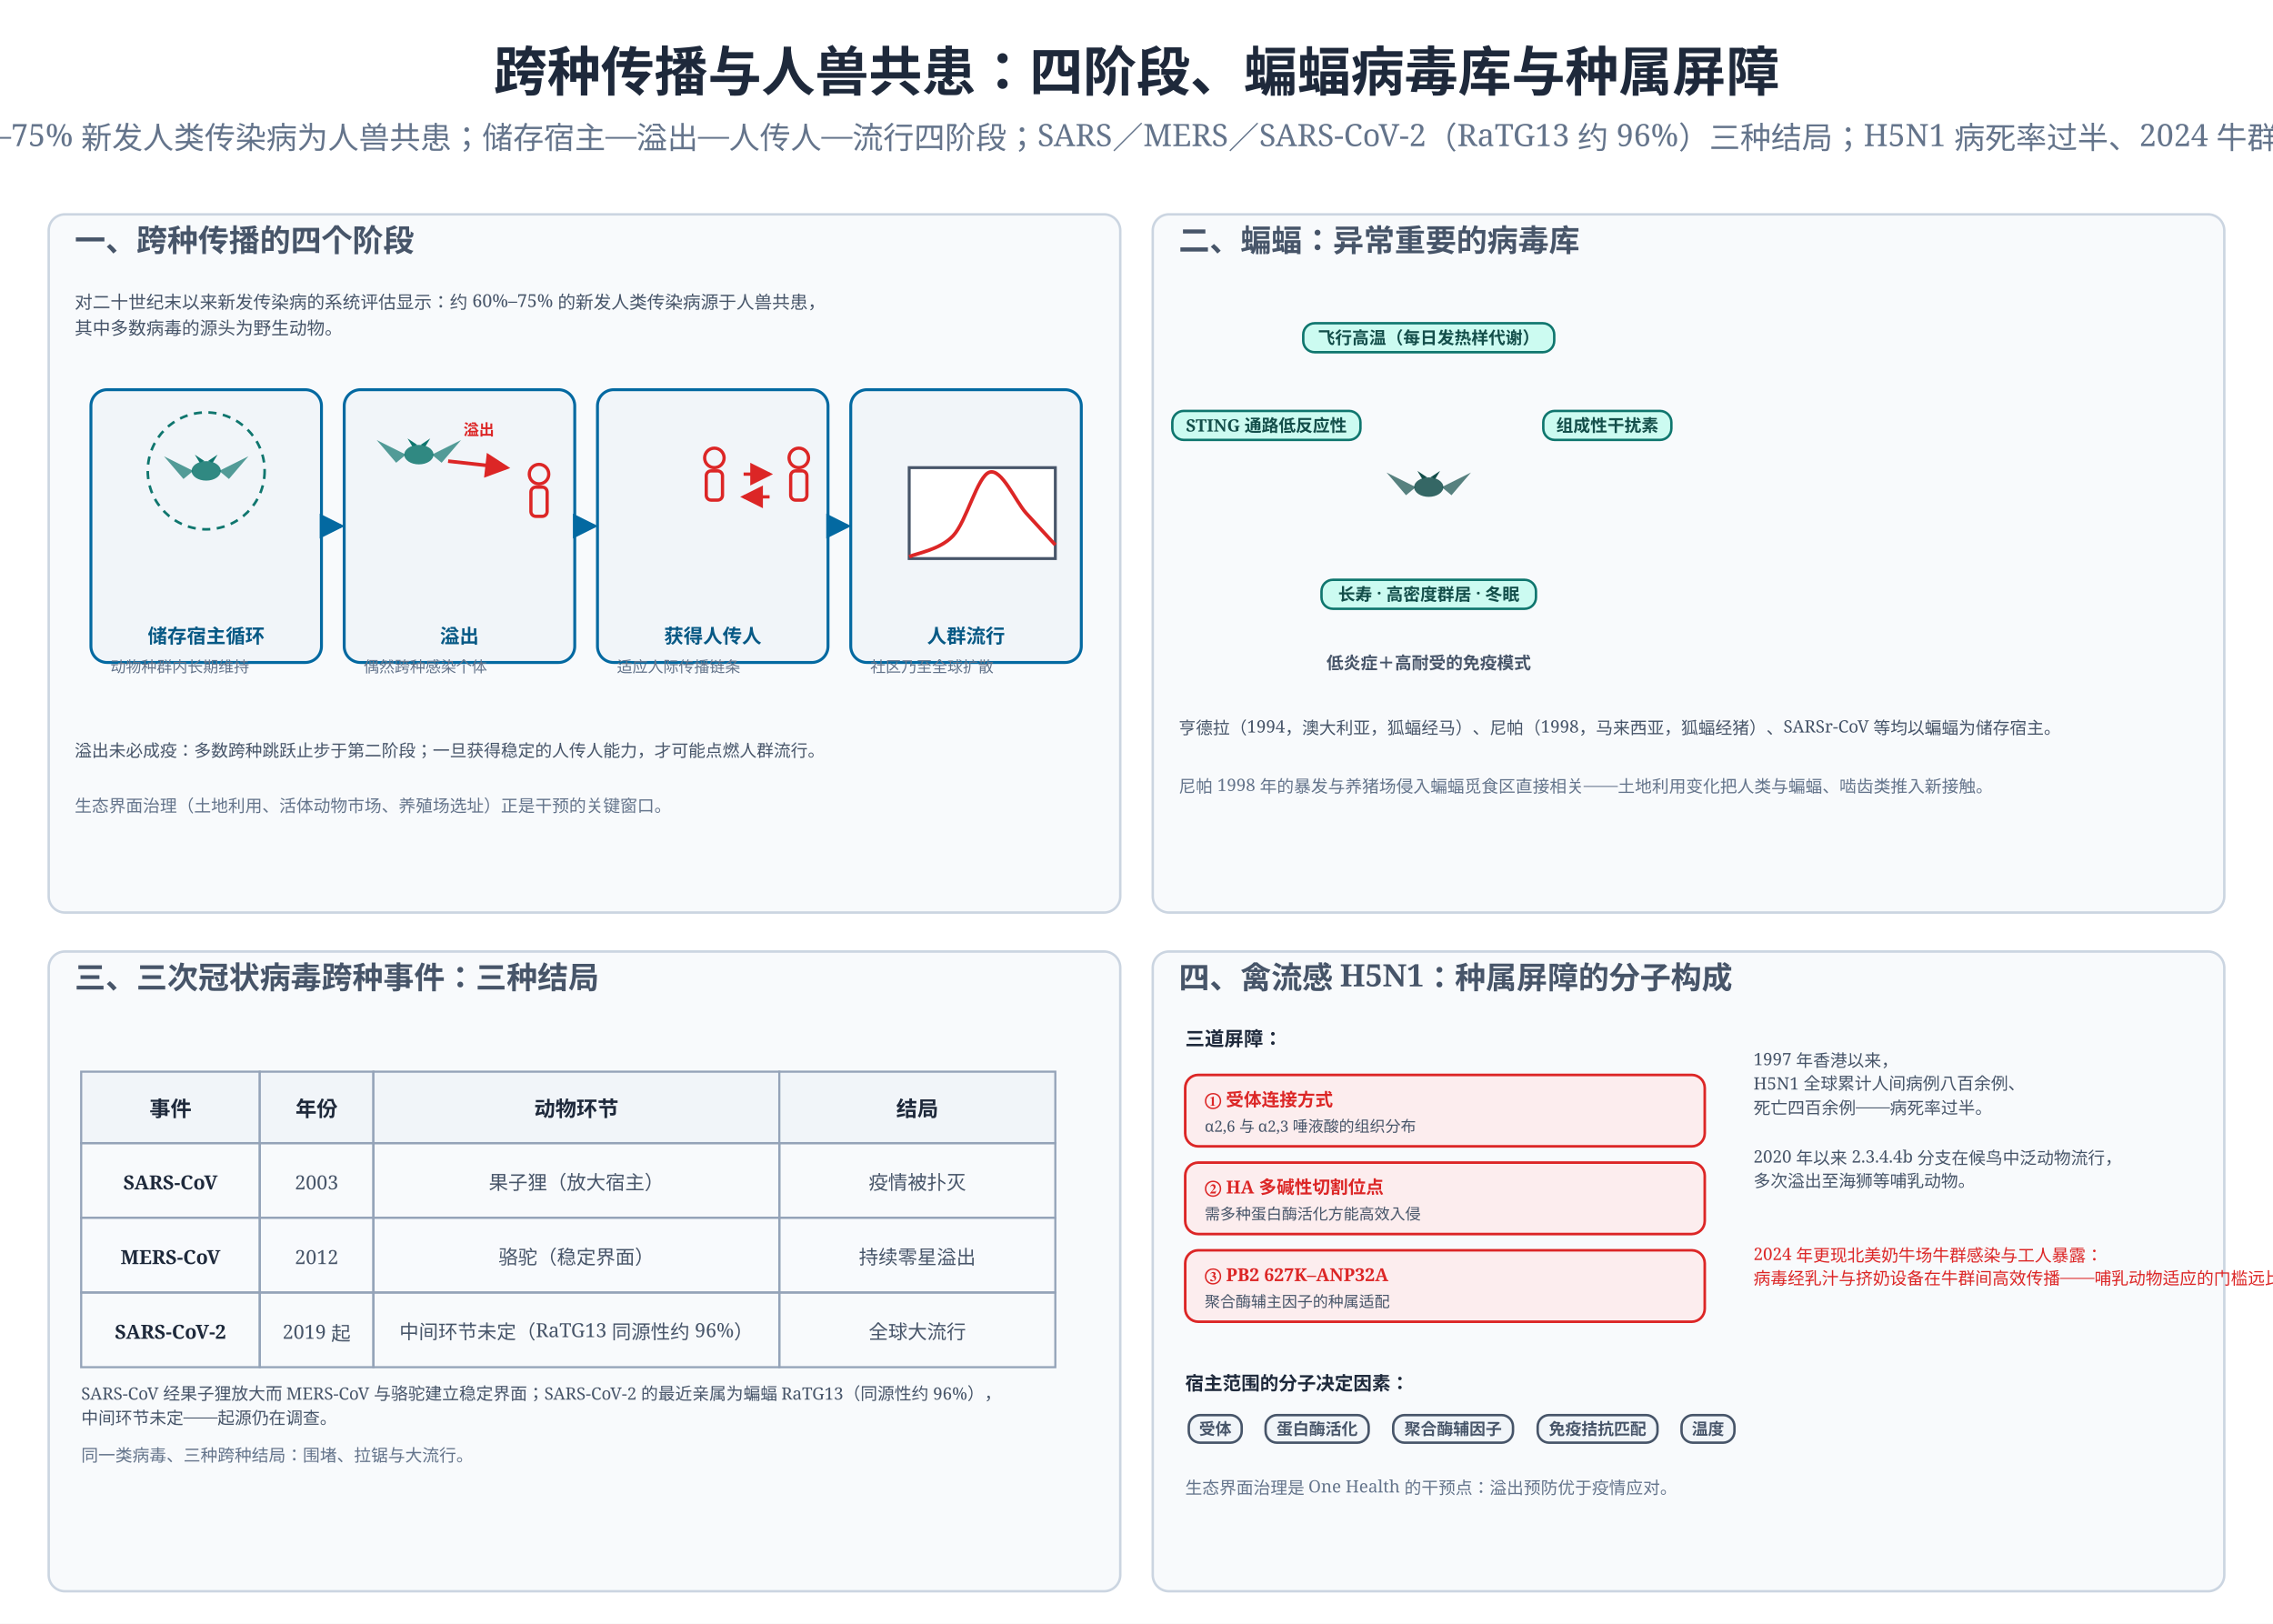
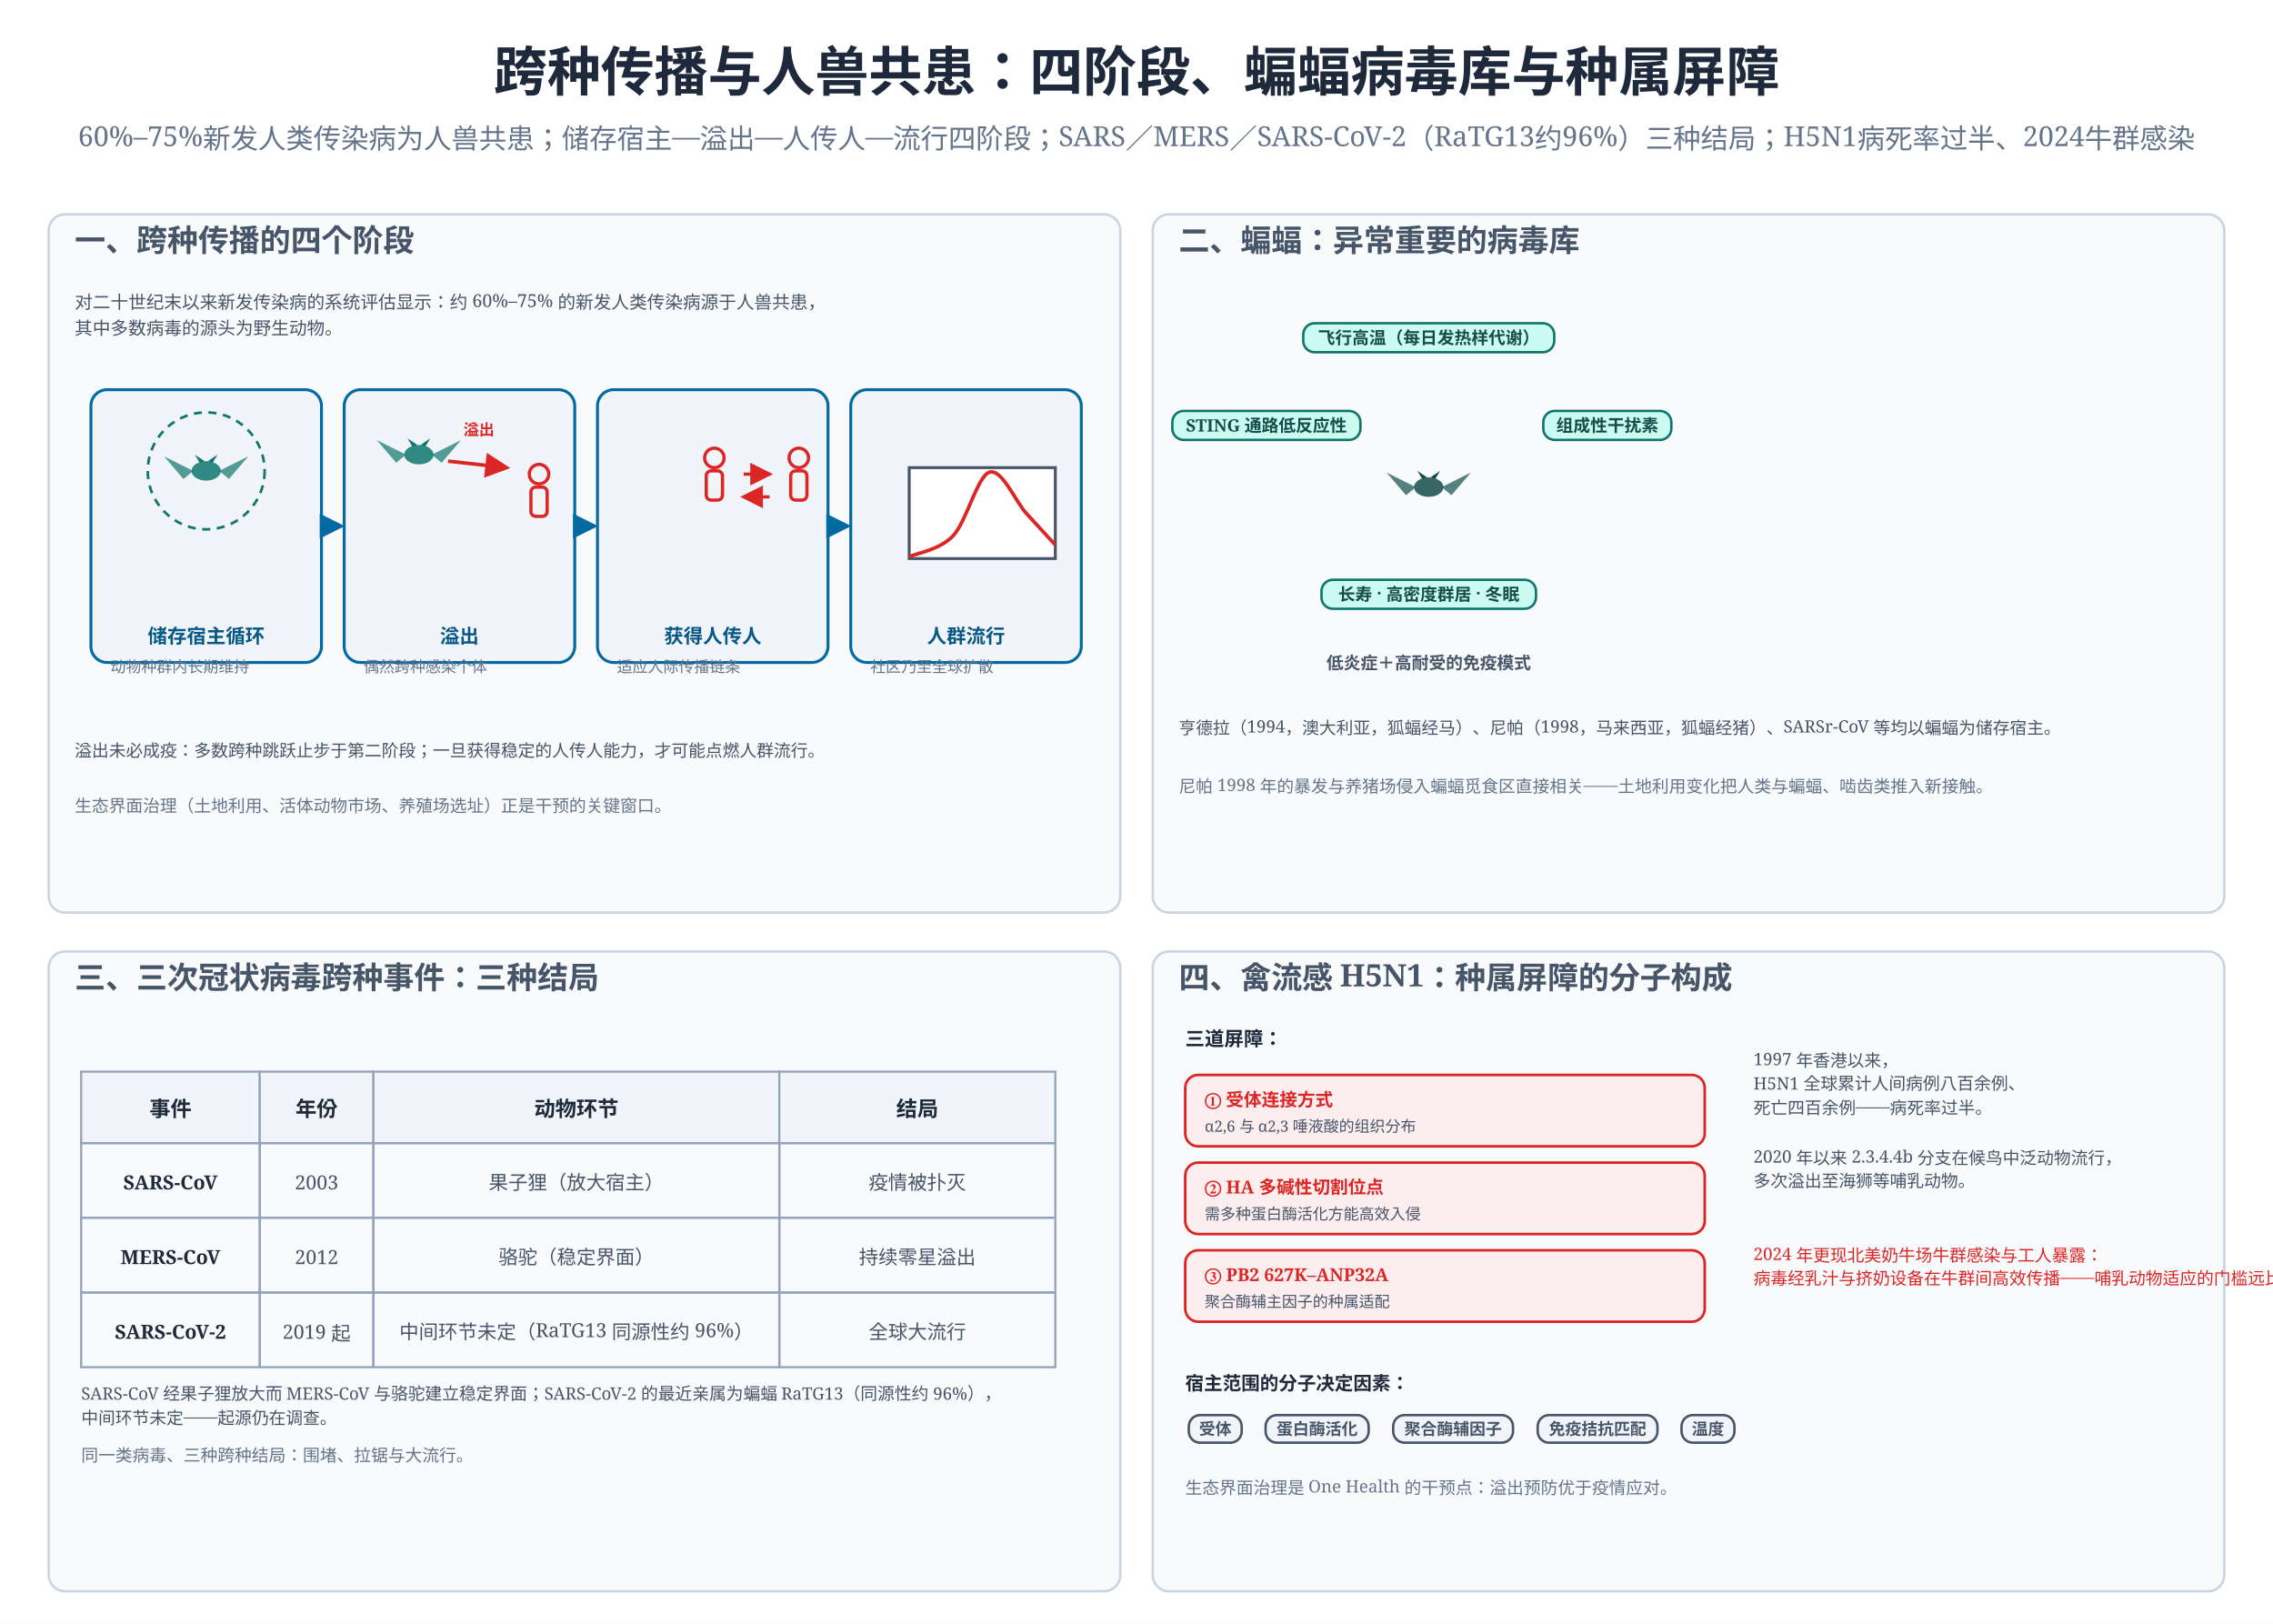
<svg xmlns="http://www.w3.org/2000/svg" width="1400" height="1000" viewBox="0 0 1400 1000" font-family="Noto Serif SC, LXGW WenKai, Songti SC, serif">
  <defs>
    <marker id="arr-ink" viewBox="0 0 10 10" refX="8.5" refY="5" markerWidth="7" markerHeight="7" orient="auto-start-reverse">
      <path d="M0,0 L10,5 L0,10 z" fill="#334155" />
    </marker>
    <marker id="arr-dna" viewBox="0 0 10 10" refX="8.5" refY="5" markerWidth="7" markerHeight="7" orient="auto-start-reverse">
      <path d="M0,0 L10,5 L0,10 z" fill="#0f766e" />
    </marker>
    <marker id="arr-rna" viewBox="0 0 10 10" refX="8.5" refY="5" markerWidth="7" markerHeight="7" orient="auto-start-reverse">
      <path d="M0,0 L10,5 L0,10 z" fill="#b45309" />
    </marker>
    <marker id="arr-pro" viewBox="0 0 10 10" refX="8.5" refY="5" markerWidth="7" markerHeight="7" orient="auto-start-reverse">
      <path d="M0,0 L10,5 L0,10 z" fill="#6d28d9" />
    </marker>
    <marker id="arr-enz" viewBox="0 0 10 10" refX="8.5" refY="5" markerWidth="7" markerHeight="7" orient="auto-start-reverse">
      <path d="M0,0 L10,5 L0,10 z" fill="#be185d" />
    </marker>
    <marker id="arr-acc" viewBox="0 0 10 10" refX="8.5" refY="5" markerWidth="7" markerHeight="7" orient="auto-start-reverse">
      <path d="M0,0 L10,5 L0,10 z" fill="#0369a1" />
    </marker>
    <marker id="arr-ok" viewBox="0 0 10 10" refX="8.5" refY="5" markerWidth="7" markerHeight="7" orient="auto-start-reverse">
      <path d="M0,0 L10,5 L0,10 z" fill="#059669" />
    </marker>
    <marker id="arr-warn" viewBox="0 0 10 10" refX="8.5" refY="5" markerWidth="7" markerHeight="7" orient="auto-start-reverse">
      <path d="M0,0 L10,5 L0,10 z" fill="#b45309" />
    </marker>
    <marker id="arr-bad" viewBox="0 0 10 10" refX="8.5" refY="5" markerWidth="7" markerHeight="7" orient="auto-start-reverse">
      <path d="M0,0 L10,5 L0,10 z" fill="#dc2626" />
    </marker>
    <marker id="arr-mute" viewBox="0 0 10 10" refX="8.5" refY="5" markerWidth="7" markerHeight="7" orient="auto-start-reverse">
      <path d="M0,0 L10,5 L0,10 z" fill="#94a3b8" />
    </marker>
  </defs>
  <rect x="0" y="0" width="1400" height="1000" fill="#ffffff" />
  <text x="700" y="56" text-anchor="middle" font-size="33" font-weight="700" fill="#1e293b">跨种传播与人兽共患：四阶段、蝙蝠病毒库与种属屏障</text>
-   <text x="700" y="90" text-anchor="middle" font-size="19" fill="#64748b">60%–75% 新发人类传染病为人兽共患；储存宿主—溢出—人传人—流行四阶段；SARS／MERS／SARS-CoV-2（RaTG13 约 96%）三种结局；H5N1 病死率过半、2024 牛群感染</text>
+   <text x="700" y="90" text-anchor="middle" font-size="17" fill="#64748b">60%–75%新发人类传染病为人兽共患；储存宿主—溢出—人传人—流行四阶段；SARS／MERS／SARS-CoV-2（RaTG13约96%）三种结局；H5N1病死率过半、2024牛群感染</text>
  <rect x="30" y="132" width="660" height="430" rx="10" fill="#f8fafc" stroke="#cbd5e1" stroke-width="1.5" />
  <text x="46" y="154.84" font-size="19" fill="#475569" font-weight="700">一、跨种传播的四个阶段</text>
  <text x="46" y="190" font-size="11" fill="#475569">对二十世纪末以来新发传染病的系统评估显示：约 60%–75% 的新发人类传染病源于人兽共患，</text>
  <text x="46" y="206" font-size="11" fill="#475569">其中多数病毒的源头为野生动物。</text>
  <rect x="56" y="240" width="142" height="168" rx="10" fill="#f1f5f9" stroke="#0369a1" stroke-width="1.8" />
  <text x="127" y="396" font-size="12" fill="#075985" text-anchor="middle" font-weight="700">储存宿主循环</text>
  <text x="68" y="414" font-size="9.5" fill="#64748b">动物种群内长期维持</text>
  <line x1="200" y1="324" x2="210" y2="324" stroke="#0369a1" stroke-width="2.2" marker-end="url(#arr-acc)" />
  <rect x="212" y="240" width="142" height="168" rx="10" fill="#f1f5f9" stroke="#0369a1" stroke-width="1.8" />
  <text x="283" y="396" font-size="12" fill="#075985" text-anchor="middle" font-weight="700">溢出</text>
  <text x="224" y="414" font-size="9.5" fill="#64748b">偶然跨种感染个体</text>
  <line x1="356" y1="324" x2="366" y2="324" stroke="#0369a1" stroke-width="2.2" marker-end="url(#arr-acc)" />
  <rect x="368" y="240" width="142" height="168" rx="10" fill="#f1f5f9" stroke="#0369a1" stroke-width="1.8" />
  <text x="439" y="396" font-size="12" fill="#075985" text-anchor="middle" font-weight="700">获得人传人</text>
  <text x="380" y="414" font-size="9.5" fill="#64748b">适应人际传播链条</text>
  <line x1="512" y1="324" x2="522" y2="324" stroke="#0369a1" stroke-width="2.2" marker-end="url(#arr-acc)" />
  <rect x="524" y="240" width="142" height="168" rx="10" fill="#f1f5f9" stroke="#0369a1" stroke-width="1.8" />
  <text x="595" y="396" font-size="12" fill="#075985" text-anchor="middle" font-weight="700">人群流行</text>
  <text x="536" y="414" font-size="9.5" fill="#64748b">社区乃至全球扩散</text>
  <polygon points="119,290 101,281 113,295" fill="#0f766e" fill-opacity="0.7" />
  <polygon points="135,290 153,281 141,295" fill="#0f766e" fill-opacity="0.7" />
  <ellipse cx="127" cy="290" rx="9" ry="6" fill="#0f766e" fill-opacity="0.85" />
  <polygon points="123,285 120,280 126,284" fill="#0f766e" />
  <polygon points="131,285 134,280 128,284" fill="#0f766e" />
  <circle cx="127" cy="290" r="36" fill="none" stroke="#0f766e" stroke-width="1.6" stroke-dasharray="5 4" />
  <polygon points="250,280 232,271 244,285" fill="#0f766e" fill-opacity="0.7" />
  <polygon points="266,280 284,271 272,285" fill="#0f766e" fill-opacity="0.7" />
  <ellipse cx="258" cy="280" rx="9" ry="6" fill="#0f766e" fill-opacity="0.85" />
  <polygon points="254,275 251,270 257,274" fill="#0f766e" />
  <polygon points="262,275 265,270 259,274" fill="#0f766e" />
  <circle cx="332" cy="292" r="6" fill="none" stroke="#dc2626" stroke-width="2" />
  <rect x="327" y="300" width="10" height="18" rx="3" fill="none" stroke="#dc2626" stroke-width="2" />
  <line x1="276" y1="284" x2="312" y2="288" stroke="#dc2626" stroke-width="2.2" marker-end="url(#arr-bad)" />
  <text x="295" y="268" font-size="9.5" fill="#dc2626" text-anchor="middle" font-weight="700">溢出</text>
  <circle cx="440" cy="282" r="6" fill="none" stroke="#dc2626" stroke-width="2" />
  <rect x="435" y="290" width="10" height="18" rx="3" fill="none" stroke="#dc2626" stroke-width="2" />
  <circle cx="492" cy="282" r="6" fill="none" stroke="#dc2626" stroke-width="2" />
  <rect x="487" y="290" width="10" height="18" rx="3" fill="none" stroke="#dc2626" stroke-width="2" />
  <line x1="458" y1="292" x2="474" y2="292" stroke="#dc2626" stroke-width="2" marker-end="url(#arr-bad)" />
  <line x1="474" y1="306" x2="458" y2="306" stroke="#dc2626" stroke-width="2" marker-end="url(#arr-bad)" />
  <rect x="560" y="288" width="90" height="56" fill="#ffffff" stroke="#475569" stroke-width="1.8" />
  <path d="M560,342.88 C564.5,340.7 578.8,338.7 587,330 C595.3,321.3 602.0,293.1 609.5,290.8 C617.0,288.5 625.3,308.5 632,316 C638.8,323.5 647.0,332.3 650,335.6" fill="none" stroke="#dc2626" stroke-width="2.2" />
  <text x="46" y="466" font-size="10.5" fill="#475569">溢出未必成疫：多数跨种跳跃止步于第二阶段；一旦获得稳定的人传人能力，才可能点燃人群流行。</text>
  <text x="46" y="500" font-size="10.5" fill="#64748b">生态界面治理（土地利用、活体动物市场、养殖场选址）正是干预的关键窗口。</text>
  <rect x="710" y="132" width="660" height="430" rx="10" fill="#f8fafc" stroke="#cbd5e1" stroke-width="1.5" />
  <text x="726" y="154.84" font-size="19" fill="#475569" font-weight="700">二、蝙蝠：异常重要的病毒库</text>
  <polygon points="872,300 854,291 866,305" fill="#134e4a" fill-opacity="0.7" />
  <polygon points="888,300 906,291 894,305" fill="#134e4a" fill-opacity="0.7" />
  <ellipse cx="880" cy="300" rx="9" ry="6" fill="#134e4a" fill-opacity="0.85" />
  <polygon points="876,295 873,290 879,294" fill="#134e4a" />
  <polygon points="884,295 887,290 881,294" fill="#134e4a" />
  <rect x="802.702" y="199.075" width="154.595" height="17.85" rx="7" fill="#ccfbf1" stroke="#0f766e" stroke-width="1.5" />
  <text x="880" y="211.78" font-size="10.5" fill="#134e4a" text-anchor="middle" font-weight="700">飞行高温（每日发热样代谢）</text>
  <rect x="722.061" y="253.075" width="115.877" height="17.85" rx="7" fill="#ccfbf1" stroke="#0f766e" stroke-width="1.5" />
  <text x="780" y="265.78" font-size="10.5" fill="#134e4a" text-anchor="middle" font-weight="700">STING 通路低反应性</text>
  <rect x="950.555" y="253.075" width="78.89" height="17.85" rx="7" fill="#ccfbf1" stroke="#0f766e" stroke-width="1.5" />
  <text x="990" y="265.78" font-size="10.5" fill="#134e4a" text-anchor="middle" font-weight="700">组成性干扰素</text>
  <rect x="813.95" y="357.075" width="132.1" height="17.85" rx="7" fill="#ccfbf1" stroke="#0f766e" stroke-width="1.5" />
  <text x="880" y="369.78" font-size="10.5" fill="#134e4a" text-anchor="middle" font-weight="700">长寿 · 高密度群居 · 冬眠</text>
  <text x="880" y="412" font-size="10.5" fill="#475569" text-anchor="middle" font-weight="700">低炎症＋高耐受的免疫模式</text>
  <text x="726" y="452" font-size="10.5" fill="#475569">亨德拉（1994，澳大利亚，狐蝠经马）、尼帕（1998，马来西亚，狐蝠经猪）、SARSr-CoV 等均以蝙蝠为储存宿主。</text>
  <text x="726" y="488" font-size="10.5" fill="#64748b">尼帕 1998 年的暴发与养猪场侵入蝙蝠觅食区直接相关——土地利用变化把人类与蝙蝠、啮齿类推入新接触。</text>
  <rect x="30" y="586" width="660" height="394" rx="10" fill="#f8fafc" stroke="#cbd5e1" stroke-width="1.5" />
  <text x="46" y="608.84" font-size="19" fill="#475569" font-weight="700">三、三次冠状病毒跨种事件：三种结局</text>
  <rect x="50" y="660" width="110" height="44" fill="#f1f5f9" stroke="#94a3b8" stroke-width="1.3" />
  <text x="105" y="687.5" font-size="13" fill="#1e293b" text-anchor="middle" font-weight="700">事件</text>
  <rect x="160" y="660" width="70" height="44" fill="#f1f5f9" stroke="#94a3b8" stroke-width="1.3" />
  <text x="195" y="687.5" font-size="13" fill="#1e293b" text-anchor="middle" font-weight="700">年份</text>
  <rect x="230" y="660" width="250" height="44" fill="#f1f5f9" stroke="#94a3b8" stroke-width="1.3" />
  <text x="355" y="687.5" font-size="13" fill="#1e293b" text-anchor="middle" font-weight="700">动物环节</text>
  <rect x="480" y="660" width="170" height="44" fill="#f1f5f9" stroke="#94a3b8" stroke-width="1.3" />
  <text x="565" y="687.5" font-size="13" fill="#1e293b" text-anchor="middle" font-weight="700">结局</text>
  <rect x="50" y="704" width="110" height="46" fill="none" stroke="#94a3b8" stroke-width="1.3" />
  <text x="105" y="732.5" font-size="12" fill="#1e293b" text-anchor="middle" font-weight="700">SARS-CoV</text>
  <rect x="160" y="704" width="70" height="46" fill="none" stroke="#94a3b8" stroke-width="1.3" />
  <text x="195" y="732.5" font-size="12" fill="#475569" text-anchor="middle" font-weight="500">2003</text>
  <rect x="230" y="704" width="250" height="46" fill="none" stroke="#94a3b8" stroke-width="1.3" />
  <text x="355" y="732.5" font-size="12" fill="#475569" text-anchor="middle" font-weight="500">果子狸（放大宿主）</text>
  <rect x="480" y="704" width="170" height="46" fill="none" stroke="#94a3b8" stroke-width="1.3" />
  <text x="565" y="732.5" font-size="12" fill="#475569" text-anchor="middle" font-weight="500">疫情被扑灭</text>
  <rect x="50" y="750" width="600" height="46" fill="#f8fafc" fill-opacity="0.85" />
  <rect x="50" y="750" width="110" height="46" fill="none" stroke="#94a3b8" stroke-width="1.3" />
  <text x="105" y="778.5" font-size="12" fill="#1e293b" text-anchor="middle" font-weight="700">MERS-CoV</text>
  <rect x="160" y="750" width="70" height="46" fill="none" stroke="#94a3b8" stroke-width="1.3" />
  <text x="195" y="778.5" font-size="12" fill="#475569" text-anchor="middle" font-weight="500">2012</text>
  <rect x="230" y="750" width="250" height="46" fill="none" stroke="#94a3b8" stroke-width="1.3" />
  <text x="355" y="778.5" font-size="12" fill="#475569" text-anchor="middle" font-weight="500">骆驼（稳定界面）</text>
  <rect x="480" y="750" width="170" height="46" fill="none" stroke="#94a3b8" stroke-width="1.3" />
  <text x="565" y="778.5" font-size="12" fill="#475569" text-anchor="middle" font-weight="500">持续零星溢出</text>
  <rect x="50" y="796" width="110" height="46" fill="none" stroke="#94a3b8" stroke-width="1.3" />
  <text x="105" y="824.5" font-size="12" fill="#1e293b" text-anchor="middle" font-weight="700">SARS-CoV-2</text>
  <rect x="160" y="796" width="70" height="46" fill="none" stroke="#94a3b8" stroke-width="1.3" />
  <text x="195" y="824.5" font-size="12" fill="#475569" text-anchor="middle" font-weight="500">2019 起</text>
  <rect x="230" y="796" width="250" height="46" fill="none" stroke="#94a3b8" stroke-width="1.3" />
  <text x="355" y="824.5" font-size="12" fill="#475569" text-anchor="middle" font-weight="500">中间环节未定（RaTG13 同源性约 96%）</text>
  <rect x="480" y="796" width="170" height="46" fill="none" stroke="#94a3b8" stroke-width="1.3" />
  <text x="565" y="824.5" font-size="12" fill="#475569" text-anchor="middle" font-weight="500">全球大流行</text>
  <text x="50" y="862" font-size="10.5" fill="#475569">SARS-CoV 经果子狸放大而 MERS-CoV 与骆驼建立稳定界面；SARS-CoV-2 的最近亲属为蝙蝠 RaTG13（同源性约 96%），</text>
  <text x="50" y="877" font-size="10.5" fill="#475569">中间环节未定——起源仍在调查。</text>
  <text x="50" y="900" font-size="10.5" fill="#64748b">同一类病毒、三种跨种结局：围堵、拉锯与大流行。</text>
  <rect x="710" y="586" width="660" height="394" rx="10" fill="#f8fafc" stroke="#cbd5e1" stroke-width="1.5" />
  <text x="726" y="608.84" font-size="19" fill="#475569" font-weight="700">四、禽流感 H5N1：种属屏障的分子构成</text>
  <text x="730" y="644" font-size="12" fill="#1e293b" font-weight="700">三道屏障：</text>
  <rect x="730" y="662" width="320" height="44" rx="8" fill="#fee2e2" fill-opacity="0.55" stroke="#dc2626" stroke-width="1.6" />
  <text x="742" y="681" font-size="11" fill="#dc2626" font-weight="700">① 受体连接方式</text>
  <text x="742" y="697" font-size="9.5" fill="#475569">α2,6 与 α2,3 唾液酸的组织分布</text>
  <rect x="730" y="716" width="320" height="44" rx="8" fill="#fee2e2" fill-opacity="0.55" stroke="#dc2626" stroke-width="1.6" />
  <text x="742" y="735" font-size="11" fill="#dc2626" font-weight="700">② HA 多碱性切割位点</text>
  <text x="742" y="751" font-size="9.5" fill="#475569">需多种蛋白酶活化方能高效入侵</text>
  <rect x="730" y="770" width="320" height="44" rx="8" fill="#fee2e2" fill-opacity="0.55" stroke="#dc2626" stroke-width="1.6" />
  <text x="742" y="789" font-size="11" fill="#dc2626" font-weight="700">③ PB2 627K–ANP32A</text>
  <text x="742" y="805" font-size="9.5" fill="#475569">聚合酶辅主因子的种属适配</text>
  <text x="1080" y="656" font-size="10.5" fill="#475569">1997 年香港以来，</text>
  <text x="1080" y="671" font-size="10.5" fill="#475569">H5N1 全球累计人间病例八百余例、</text>
  <text x="1080" y="686" font-size="10.5" fill="#475569">死亡四百余例——病死率过半。</text>
  <text x="1080" y="716" font-size="10.5" fill="#475569">2020 年以来 2.3.4.4b 分支在候鸟中泛动物流行，</text>
  <text x="1080" y="731" font-size="10.5" fill="#475569">多次溢出至海狮等哺乳动物。</text>
  <text x="1080" y="776" font-size="10.5" fill="#dc2626">2024 年更现北美奶牛场牛群感染与工人暴露：</text>
  <text x="1080" y="791" font-size="10.5" fill="#dc2626">病毒经乳汁与挤奶设备在牛群间高效传播——哺乳动物适应的门槛远比想象中低。</text>
  <text x="730" y="856" font-size="11.5" fill="#1e293b" font-weight="700">宿主范围的分子决定因素：</text>
  <rect x="732.2" y="871.5" width="32.6" height="17" rx="7" fill="#f1f5f9" stroke="#475569" stroke-width="1.5" />
  <text x="748.5" y="883.6" font-size="10" fill="#475569" text-anchor="middle" font-weight="700">受体</text>
  <rect x="779.5" y="871.5" width="63.5" height="17" rx="7" fill="#f1f5f9" stroke="#475569" stroke-width="1.5" />
  <text x="811.25" y="883.6" font-size="10" fill="#475569" text-anchor="middle" font-weight="700">蛋白酶活化</text>
  <rect x="858.1" y="871.5" width="73.8" height="17" rx="7" fill="#f1f5f9" stroke="#475569" stroke-width="1.5" />
  <text x="895" y="883.6" font-size="10" fill="#475569" text-anchor="middle" font-weight="700">聚合酶辅因子</text>
  <rect x="947.1" y="871.5" width="73.8" height="17" rx="7" fill="#f1f5f9" stroke="#475569" stroke-width="1.5" />
  <text x="984" y="883.6" font-size="10" fill="#475569" text-anchor="middle" font-weight="700">免疫拮抗匹配</text>
  <rect x="1035.7" y="871.5" width="32.6" height="17" rx="7" fill="#f1f5f9" stroke="#475569" stroke-width="1.5" />
  <text x="1052" y="883.6" font-size="10" fill="#475569" text-anchor="middle" font-weight="700">温度</text>
  <text x="730" y="920" font-size="10.5" fill="#64748b">生态界面治理是 One Health 的干预点：溢出预防优于疫情应对。</text>
</svg>
